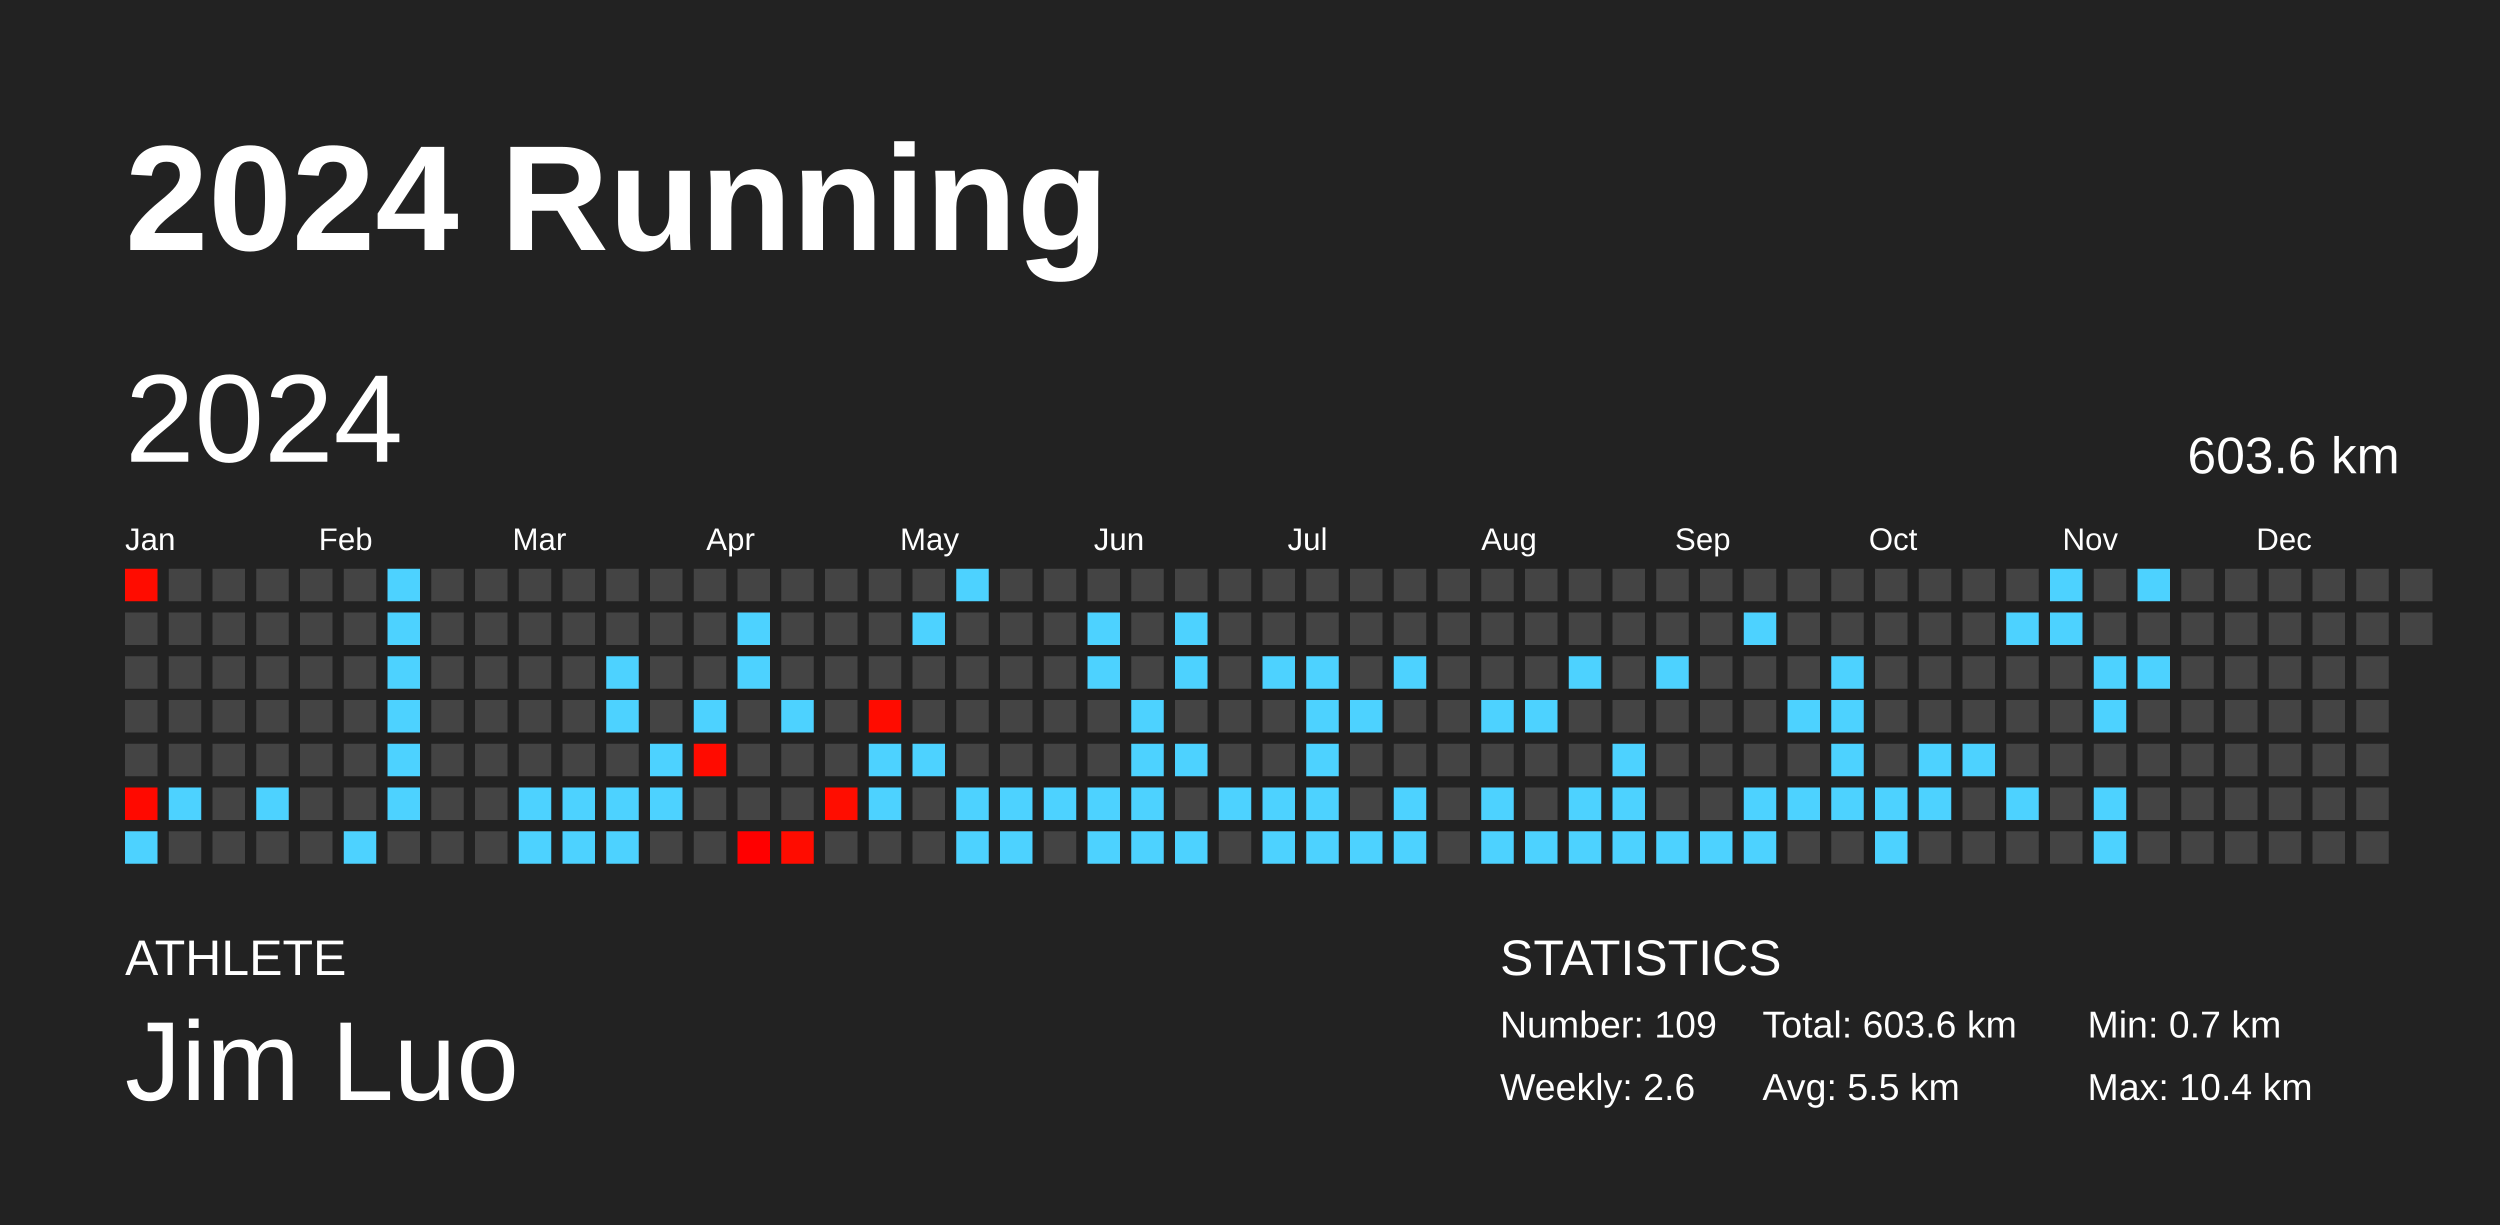
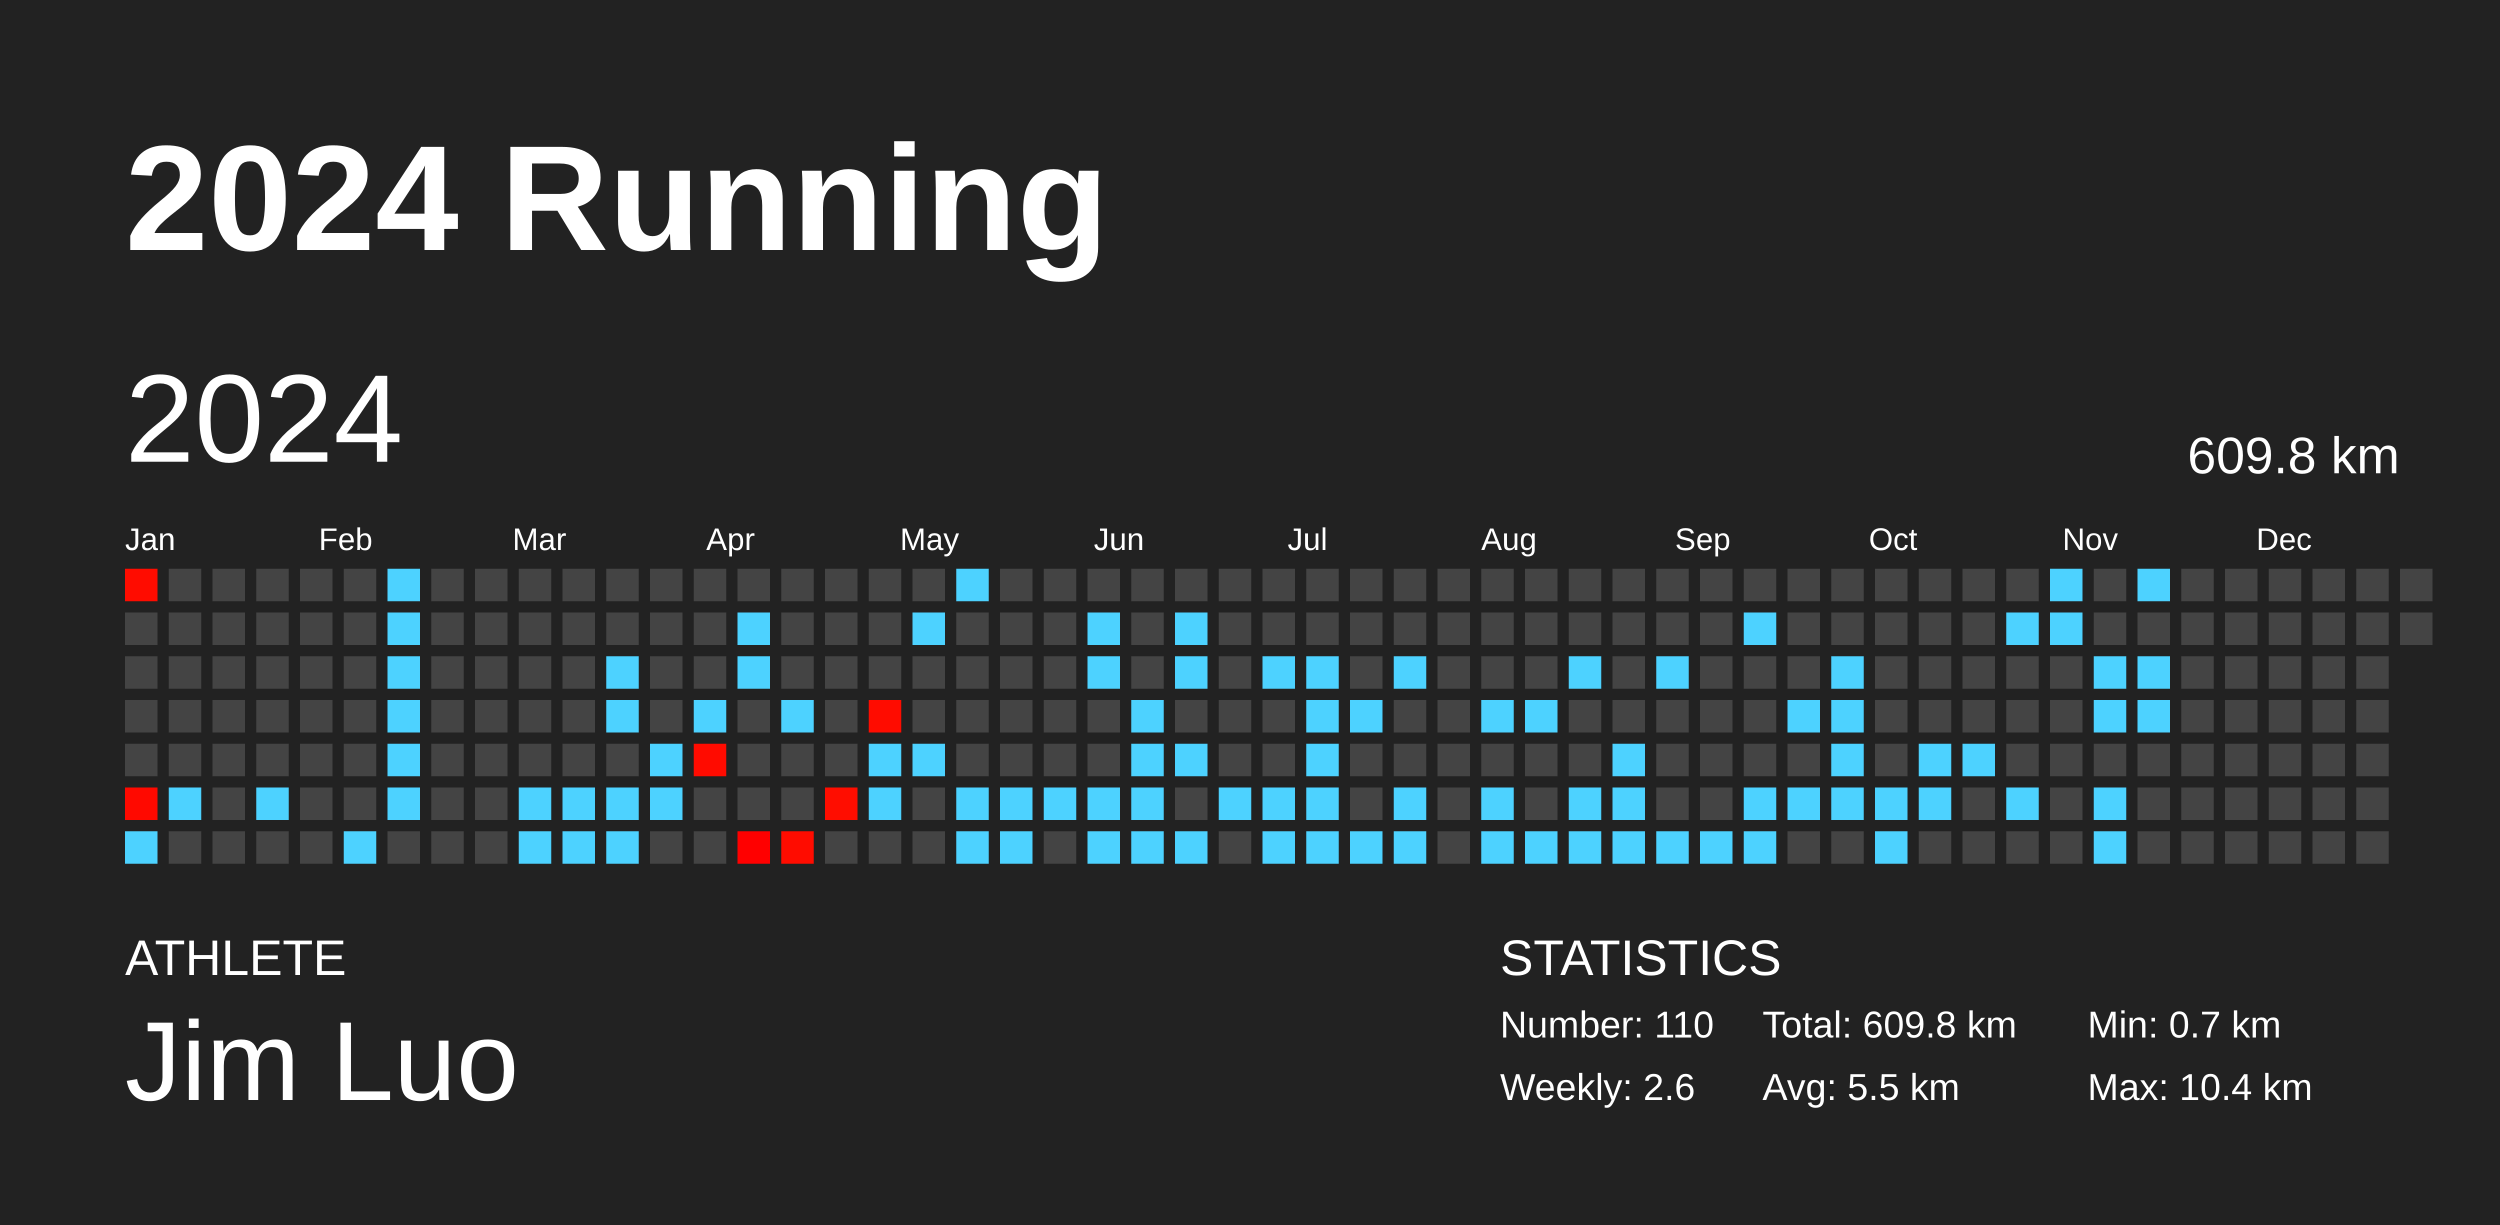
<svg xmlns="http://www.w3.org/2000/svg" baseProfile="full" height="98mm" version="1.1" viewBox="0,0,200,98" width="200mm">
  <defs />
  <rect fill="#222222" height="98" width="200" x="0" y="0" />
  <text fill="#FFFFFF" style="font-size:12px; font-family:Arial; font-weight:bold;" x="10" y="20">2024 Running</text>
  <text fill="#FFFFFF" style="font-size:4px; font-family:Arial" x="10" y="78">ATHLETE</text>
  <text fill="#FFFFFF" style="font-size:9px; font-family:Arial" x="10" y="88">Jim Luo</text>
  <text fill="#FFFFFF" style="font-size:4px; font-family:Arial" x="120" y="78">STATISTICS</text>
-   <text fill="#FFFFFF" style="font-size:3px; font-family:Arial" x="120" y="83">Number: 109</text>
+   <text fill="#FFFFFF" style="font-size:3px; font-family:Arial" x="120" y="83">Number: 110</text>
  <text fill="#FFFFFF" style="font-size:3px; font-family:Arial" x="120" y="88">Weekly: 2.6</text>
-   <text fill="#FFFFFF" style="font-size:3px; font-family:Arial" x="141" y="83">Total: 603.6 km</text>
+   <text fill="#FFFFFF" style="font-size:3px; font-family:Arial" x="141" y="83">Total: 609.8 km</text>
  <text fill="#FFFFFF" style="font-size:3px; font-family:Arial" x="141" y="88">Avg: 5.5 km</text>
  <text fill="#FFFFFF" style="font-size:3px; font-family:Arial" x="167" y="83">Min: 0.7 km</text>
  <text fill="#FFFFFF" style="font-size:3px; font-family:Arial" x="167" y="88">Max: 10.4 km</text>
  <text dominant-baseline="hanging" fill="#FFFFFF" style="font-size:10.0px; font-family:Arial;" x="10" y="30">2024</text>
-   <text dominant-baseline="hanging" fill="#FFFFFF" style="font-size:4.125px; font-family:Arial;" x="175" y="35">603.6 km</text>
+   <text dominant-baseline="hanging" fill="#FFFFFF" style="font-size:4.125px; font-family:Arial;" x="175" y="35">609.8 km</text>
  <text fill="#FFFFFF" style="font-size:2.5px; font-family:Arial" x="10.0" y="44">Jan</text>
  <text fill="#FFFFFF" style="font-size:2.5px; font-family:Arial" x="25.5" y="44">Feb</text>
  <text fill="#FFFFFF" style="font-size:2.5px; font-family:Arial" x="41.0" y="44">Mar</text>
  <text fill="#FFFFFF" style="font-size:2.5px; font-family:Arial" x="56.5" y="44">Apr</text>
  <text fill="#FFFFFF" style="font-size:2.5px; font-family:Arial" x="72.0" y="44">May</text>
  <text fill="#FFFFFF" style="font-size:2.5px; font-family:Arial" x="87.5" y="44">Jun</text>
  <text fill="#FFFFFF" style="font-size:2.5px; font-family:Arial" x="103.0" y="44">Jul</text>
  <text fill="#FFFFFF" style="font-size:2.5px; font-family:Arial" x="118.5" y="44">Aug</text>
  <text fill="#FFFFFF" style="font-size:2.5px; font-family:Arial" x="134.0" y="44">Sep</text>
  <text fill="#FFFFFF" style="font-size:2.5px; font-family:Arial" x="149.5" y="44">Oct</text>
  <text fill="#FFFFFF" style="font-size:2.5px; font-family:Arial" x="165.0" y="44">Nov</text>
  <text fill="#FFFFFF" style="font-size:2.5px; font-family:Arial" x="180.5" y="44">Dec</text>
  <rect fill="#ff0c00" height="2.6" width="2.6" x="10.0" y="45.5" />
  <rect fill="#444444" height="2.6" width="2.6" x="10.0" y="49.0" />
  <rect fill="#444444" height="2.6" width="2.6" x="10.0" y="52.5" />
  <rect fill="#444444" height="2.6" width="2.6" x="10.0" y="56.0" />
  <rect fill="#444444" height="2.6" width="2.6" x="10.0" y="59.5" />
  <rect fill="#ff0900" height="2.6" width="2.6" x="10.0" y="63.0" />
  <rect fill="#4dd2ff" height="2.6" width="2.6" x="10.0" y="66.5" />
  <rect fill="#444444" height="2.6" width="2.6" x="13.5" y="45.5" />
  <rect fill="#444444" height="2.6" width="2.6" x="13.5" y="49.0" />
  <rect fill="#444444" height="2.6" width="2.6" x="13.5" y="52.5" />
  <rect fill="#444444" height="2.6" width="2.6" x="13.5" y="56.0" />
  <rect fill="#444444" height="2.6" width="2.6" x="13.5" y="59.5" />
  <rect fill="#4dd2ff" height="2.6" width="2.6" x="13.5" y="63.0" />
  <rect fill="#444444" height="2.6" width="2.6" x="13.5" y="66.5" />
  <rect fill="#444444" height="2.6" width="2.6" x="17.0" y="45.5" />
  <rect fill="#444444" height="2.6" width="2.6" x="17.0" y="49.0" />
  <rect fill="#444444" height="2.6" width="2.6" x="17.0" y="52.5" />
  <rect fill="#444444" height="2.6" width="2.6" x="17.0" y="56.0" />
  <rect fill="#444444" height="2.6" width="2.6" x="17.0" y="59.5" />
  <rect fill="#444444" height="2.6" width="2.6" x="17.0" y="63.0" />
  <rect fill="#444444" height="2.6" width="2.6" x="17.0" y="66.5" />
  <rect fill="#444444" height="2.6" width="2.6" x="20.5" y="45.5" />
  <rect fill="#444444" height="2.6" width="2.6" x="20.5" y="49.0" />
  <rect fill="#444444" height="2.6" width="2.6" x="20.5" y="52.5" />
  <rect fill="#444444" height="2.6" width="2.6" x="20.5" y="56.0" />
  <rect fill="#444444" height="2.6" width="2.6" x="20.5" y="59.5" />
  <rect fill="#4dd2ff" height="2.6" width="2.6" x="20.5" y="63.0" />
  <rect fill="#444444" height="2.6" width="2.6" x="20.5" y="66.5" />
  <rect fill="#444444" height="2.6" width="2.6" x="24.0" y="45.5" />
  <rect fill="#444444" height="2.6" width="2.6" x="24.0" y="49.0" />
  <rect fill="#444444" height="2.6" width="2.6" x="24.0" y="52.5" />
  <rect fill="#444444" height="2.6" width="2.6" x="24.0" y="56.0" />
  <rect fill="#444444" height="2.6" width="2.6" x="24.0" y="59.5" />
  <rect fill="#444444" height="2.6" width="2.6" x="24.0" y="63.0" />
  <rect fill="#444444" height="2.6" width="2.6" x="24.0" y="66.5" />
  <rect fill="#444444" height="2.6" width="2.6" x="27.5" y="45.5" />
  <rect fill="#444444" height="2.6" width="2.6" x="27.5" y="49.0" />
  <rect fill="#444444" height="2.6" width="2.6" x="27.5" y="52.5" />
  <rect fill="#444444" height="2.6" width="2.6" x="27.5" y="56.0" />
  <rect fill="#444444" height="2.6" width="2.6" x="27.5" y="59.5" />
  <rect fill="#444444" height="2.6" width="2.6" x="27.5" y="63.0" />
  <rect fill="#4dd2ff" height="2.6" width="2.6" x="27.5" y="66.5" />
  <rect fill="#4dd2ff" height="2.6" width="2.6" x="31.0" y="45.5" />
  <rect fill="#4dd2ff" height="2.6" width="2.6" x="31.0" y="49.0" />
  <rect fill="#4dd2ff" height="2.6" width="2.6" x="31.0" y="52.5" />
  <rect fill="#4dd2ff" height="2.6" width="2.6" x="31.0" y="56.0" />
  <rect fill="#4dd2ff" height="2.6" width="2.6" x="31.0" y="59.5" />
  <rect fill="#4dd2ff" height="2.6" width="2.6" x="31.0" y="63.0" />
  <rect fill="#444444" height="2.6" width="2.6" x="31.0" y="66.5" />
  <rect fill="#444444" height="2.6" width="2.6" x="34.5" y="45.5" />
  <rect fill="#444444" height="2.6" width="2.6" x="34.5" y="49.0" />
  <rect fill="#444444" height="2.6" width="2.6" x="34.5" y="52.5" />
  <rect fill="#444444" height="2.6" width="2.6" x="34.5" y="56.0" />
  <rect fill="#444444" height="2.6" width="2.6" x="34.5" y="59.5" />
  <rect fill="#444444" height="2.6" width="2.6" x="34.5" y="63.0" />
  <rect fill="#444444" height="2.6" width="2.6" x="34.5" y="66.5" />
  <rect fill="#444444" height="2.6" width="2.6" x="38.0" y="45.5" />
  <rect fill="#444444" height="2.6" width="2.6" x="38.0" y="49.0" />
  <rect fill="#444444" height="2.6" width="2.6" x="38.0" y="52.5" />
  <rect fill="#444444" height="2.6" width="2.6" x="38.0" y="56.0" />
  <rect fill="#444444" height="2.6" width="2.6" x="38.0" y="59.5" />
  <rect fill="#444444" height="2.6" width="2.6" x="38.0" y="63.0" />
  <rect fill="#444444" height="2.6" width="2.6" x="38.0" y="66.5" />
  <rect fill="#444444" height="2.6" width="2.6" x="41.5" y="45.5" />
  <rect fill="#444444" height="2.6" width="2.6" x="41.5" y="49.0" />
  <rect fill="#444444" height="2.6" width="2.6" x="41.5" y="52.5" />
  <rect fill="#444444" height="2.6" width="2.6" x="41.5" y="56.0" />
  <rect fill="#444444" height="2.6" width="2.6" x="41.5" y="59.5" />
  <rect fill="#4dd2ff" height="2.6" width="2.6" x="41.5" y="63.0" />
  <rect fill="#4dd2ff" height="2.6" width="2.6" x="41.5" y="66.5" />
  <rect fill="#444444" height="2.6" width="2.6" x="45.0" y="45.5" />
  <rect fill="#444444" height="2.6" width="2.6" x="45.0" y="49.0" />
  <rect fill="#444444" height="2.6" width="2.6" x="45.0" y="52.5" />
  <rect fill="#444444" height="2.6" width="2.6" x="45.0" y="56.0" />
  <rect fill="#444444" height="2.6" width="2.6" x="45.0" y="59.5" />
  <rect fill="#4dd2ff" height="2.6" width="2.6" x="45.0" y="63.0" />
  <rect fill="#4dd2ff" height="2.6" width="2.6" x="45.0" y="66.5" />
  <rect fill="#444444" height="2.6" width="2.6" x="48.5" y="45.5" />
  <rect fill="#444444" height="2.6" width="2.6" x="48.5" y="49.0" />
  <rect fill="#4dd2ff" height="2.6" width="2.6" x="48.5" y="52.5" />
  <rect fill="#4dd2ff" height="2.6" width="2.6" x="48.5" y="56.0" />
  <rect fill="#444444" height="2.6" width="2.6" x="48.5" y="59.5" />
  <rect fill="#4dd2ff" height="2.6" width="2.6" x="48.5" y="63.0" />
  <rect fill="#4dd2ff" height="2.6" width="2.6" x="48.5" y="66.5" />
  <rect fill="#444444" height="2.6" width="2.6" x="52.0" y="45.5" />
  <rect fill="#444444" height="2.6" width="2.6" x="52.0" y="49.0" />
  <rect fill="#444444" height="2.6" width="2.6" x="52.0" y="52.5" />
  <rect fill="#444444" height="2.6" width="2.6" x="52.0" y="56.0" />
  <rect fill="#4dd2ff" height="2.6" width="2.6" x="52.0" y="59.5" />
  <rect fill="#4dd2ff" height="2.6" width="2.6" x="52.0" y="63.0" />
  <rect fill="#444444" height="2.6" width="2.6" x="52.0" y="66.5" />
  <rect fill="#444444" height="2.6" width="2.6" x="55.5" y="45.5" />
  <rect fill="#444444" height="2.6" width="2.6" x="55.5" y="49.0" />
  <rect fill="#444444" height="2.6" width="2.6" x="55.5" y="52.5" />
  <rect fill="#4dd2ff" height="2.6" width="2.6" x="55.5" y="56.0" />
  <rect fill="#ff0b00" height="2.6" width="2.6" x="55.5" y="59.5" />
  <rect fill="#444444" height="2.6" width="2.6" x="55.5" y="63.0" />
  <rect fill="#444444" height="2.6" width="2.6" x="55.5" y="66.5" />
  <rect fill="#444444" height="2.6" width="2.6" x="59.0" y="45.5" />
  <rect fill="#4dd2ff" height="2.6" width="2.6" x="59.0" y="49.0" />
  <rect fill="#4dd2ff" height="2.6" width="2.6" x="59.0" y="52.5" />
  <rect fill="#444444" height="2.6" width="2.6" x="59.0" y="56.0" />
  <rect fill="#444444" height="2.6" width="2.6" x="59.0" y="59.5" />
  <rect fill="#444444" height="2.6" width="2.6" x="59.0" y="63.0" />
  <rect fill="#ff0000" height="2.6" width="2.6" x="59.0" y="66.5" />
  <rect fill="#444444" height="2.6" width="2.6" x="62.5" y="45.5" />
  <rect fill="#444444" height="2.6" width="2.6" x="62.5" y="49.0" />
  <rect fill="#444444" height="2.6" width="2.6" x="62.5" y="52.5" />
  <rect fill="#4dd2ff" height="2.6" width="2.6" x="62.5" y="56.0" />
  <rect fill="#444444" height="2.6" width="2.6" x="62.5" y="59.5" />
  <rect fill="#444444" height="2.6" width="2.6" x="62.5" y="63.0" />
  <rect fill="#ff0c00" height="2.6" width="2.6" x="62.5" y="66.5" />
  <rect fill="#444444" height="2.6" width="2.6" x="66.0" y="45.5" />
  <rect fill="#444444" height="2.6" width="2.6" x="66.0" y="49.0" />
  <rect fill="#444444" height="2.6" width="2.6" x="66.0" y="52.5" />
  <rect fill="#444444" height="2.6" width="2.6" x="66.0" y="56.0" />
  <rect fill="#444444" height="2.6" width="2.6" x="66.0" y="59.5" />
  <rect fill="#ff0d00" height="2.6" width="2.6" x="66.0" y="63.0" />
  <rect fill="#444444" height="2.6" width="2.6" x="66.0" y="66.5" />
  <rect fill="#444444" height="2.6" width="2.6" x="69.5" y="45.5" />
  <rect fill="#444444" height="2.6" width="2.6" x="69.5" y="49.0" />
  <rect fill="#444444" height="2.6" width="2.6" x="69.5" y="52.5" />
  <rect fill="#ff0c00" height="2.6" width="2.6" x="69.5" y="56.0" />
  <rect fill="#4dd2ff" height="2.6" width="2.6" x="69.5" y="59.5" />
  <rect fill="#4dd2ff" height="2.6" width="2.6" x="69.5" y="63.0" />
  <rect fill="#444444" height="2.6" width="2.6" x="69.5" y="66.5" />
  <rect fill="#444444" height="2.6" width="2.6" x="73.0" y="45.5" />
  <rect fill="#4dd2ff" height="2.6" width="2.6" x="73.0" y="49.0" />
  <rect fill="#444444" height="2.6" width="2.6" x="73.0" y="52.5" />
  <rect fill="#444444" height="2.6" width="2.6" x="73.0" y="56.0" />
  <rect fill="#4dd2ff" height="2.6" width="2.6" x="73.0" y="59.5" />
  <rect fill="#444444" height="2.6" width="2.6" x="73.0" y="63.0" />
  <rect fill="#444444" height="2.6" width="2.6" x="73.0" y="66.5" />
  <rect fill="#4dd2ff" height="2.6" width="2.6" x="76.5" y="45.5" />
  <rect fill="#444444" height="2.6" width="2.6" x="76.5" y="49.0" />
  <rect fill="#444444" height="2.6" width="2.6" x="76.5" y="52.5" />
  <rect fill="#444444" height="2.6" width="2.6" x="76.5" y="56.0" />
  <rect fill="#444444" height="2.6" width="2.6" x="76.5" y="59.5" />
  <rect fill="#4dd2ff" height="2.6" width="2.6" x="76.5" y="63.0" />
  <rect fill="#4dd2ff" height="2.6" width="2.6" x="76.5" y="66.5" />
  <rect fill="#444444" height="2.6" width="2.6" x="80.0" y="45.5" />
  <rect fill="#444444" height="2.6" width="2.6" x="80.0" y="49.0" />
  <rect fill="#444444" height="2.6" width="2.6" x="80.0" y="52.5" />
  <rect fill="#444444" height="2.6" width="2.6" x="80.0" y="56.0" />
  <rect fill="#444444" height="2.6" width="2.6" x="80.0" y="59.5" />
  <rect fill="#4dd2ff" height="2.6" width="2.6" x="80.0" y="63.0" />
  <rect fill="#4dd2ff" height="2.6" width="2.6" x="80.0" y="66.5" />
  <rect fill="#444444" height="2.6" width="2.6" x="83.5" y="45.5" />
  <rect fill="#444444" height="2.6" width="2.6" x="83.5" y="49.0" />
  <rect fill="#444444" height="2.6" width="2.6" x="83.5" y="52.5" />
  <rect fill="#444444" height="2.6" width="2.6" x="83.5" y="56.0" />
  <rect fill="#444444" height="2.6" width="2.6" x="83.5" y="59.5" />
  <rect fill="#4dd2ff" height="2.6" width="2.6" x="83.5" y="63.0" />
  <rect fill="#444444" height="2.6" width="2.6" x="83.5" y="66.5" />
  <rect fill="#444444" height="2.6" width="2.6" x="87.0" y="45.5" />
  <rect fill="#4dd2ff" height="2.6" width="2.6" x="87.0" y="49.0" />
  <rect fill="#4dd2ff" height="2.6" width="2.6" x="87.0" y="52.5" />
  <rect fill="#444444" height="2.6" width="2.6" x="87.0" y="56.0" />
  <rect fill="#444444" height="2.6" width="2.6" x="87.0" y="59.5" />
  <rect fill="#4dd2ff" height="2.6" width="2.6" x="87.0" y="63.0" />
  <rect fill="#4dd2ff" height="2.6" width="2.6" x="87.0" y="66.5" />
  <rect fill="#444444" height="2.6" width="2.6" x="90.5" y="45.5" />
  <rect fill="#444444" height="2.6" width="2.6" x="90.5" y="49.0" />
  <rect fill="#444444" height="2.6" width="2.6" x="90.5" y="52.5" />
  <rect fill="#4dd2ff" height="2.6" width="2.6" x="90.5" y="56.0" />
  <rect fill="#4dd2ff" height="2.6" width="2.6" x="90.5" y="59.5" />
  <rect fill="#4dd2ff" height="2.6" width="2.6" x="90.5" y="63.0" />
  <rect fill="#4dd2ff" height="2.6" width="2.6" x="90.5" y="66.5" />
  <rect fill="#444444" height="2.6" width="2.6" x="94.0" y="45.5" />
  <rect fill="#4dd2ff" height="2.6" width="2.6" x="94.0" y="49.0" />
  <rect fill="#4dd2ff" height="2.6" width="2.6" x="94.0" y="52.5" />
  <rect fill="#444444" height="2.6" width="2.6" x="94.0" y="56.0" />
  <rect fill="#4dd2ff" height="2.6" width="2.6" x="94.0" y="59.5" />
  <rect fill="#444444" height="2.6" width="2.6" x="94.0" y="63.0" />
  <rect fill="#4dd2ff" height="2.6" width="2.6" x="94.0" y="66.5" />
  <rect fill="#444444" height="2.6" width="2.6" x="97.5" y="45.5" />
  <rect fill="#444444" height="2.6" width="2.6" x="97.5" y="49.0" />
  <rect fill="#444444" height="2.6" width="2.6" x="97.5" y="52.5" />
  <rect fill="#444444" height="2.6" width="2.6" x="97.5" y="56.0" />
  <rect fill="#444444" height="2.6" width="2.6" x="97.5" y="59.5" />
  <rect fill="#4dd2ff" height="2.6" width="2.6" x="97.5" y="63.0" />
  <rect fill="#444444" height="2.6" width="2.6" x="97.5" y="66.5" />
  <rect fill="#444444" height="2.6" width="2.6" x="101.0" y="45.5" />
  <rect fill="#444444" height="2.6" width="2.6" x="101.0" y="49.0" />
  <rect fill="#4dd2ff" height="2.6" width="2.6" x="101.0" y="52.5" />
  <rect fill="#444444" height="2.6" width="2.6" x="101.0" y="56.0" />
  <rect fill="#444444" height="2.6" width="2.6" x="101.0" y="59.5" />
  <rect fill="#4dd2ff" height="2.6" width="2.6" x="101.0" y="63.0" />
  <rect fill="#4dd2ff" height="2.6" width="2.6" x="101.0" y="66.5" />
  <rect fill="#444444" height="2.6" width="2.6" x="104.5" y="45.5" />
  <rect fill="#444444" height="2.6" width="2.6" x="104.5" y="49.0" />
  <rect fill="#4dd2ff" height="2.6" width="2.6" x="104.5" y="52.5" />
  <rect fill="#4dd2ff" height="2.6" width="2.6" x="104.5" y="56.0" />
  <rect fill="#4dd2ff" height="2.6" width="2.6" x="104.5" y="59.5" />
  <rect fill="#4dd2ff" height="2.6" width="2.6" x="104.5" y="63.0" />
  <rect fill="#4dd2ff" height="2.6" width="2.6" x="104.5" y="66.5" />
  <rect fill="#444444" height="2.6" width="2.6" x="108.0" y="45.5" />
  <rect fill="#444444" height="2.6" width="2.6" x="108.0" y="49.0" />
  <rect fill="#444444" height="2.6" width="2.6" x="108.0" y="52.5" />
  <rect fill="#4dd2ff" height="2.6" width="2.6" x="108.0" y="56.0" />
  <rect fill="#444444" height="2.6" width="2.6" x="108.0" y="59.5" />
  <rect fill="#444444" height="2.6" width="2.6" x="108.0" y="63.0" />
  <rect fill="#4dd2ff" height="2.6" width="2.6" x="108.0" y="66.5" />
  <rect fill="#444444" height="2.6" width="2.6" x="111.5" y="45.5" />
  <rect fill="#444444" height="2.6" width="2.6" x="111.5" y="49.0" />
  <rect fill="#4dd2ff" height="2.6" width="2.6" x="111.5" y="52.5" />
  <rect fill="#444444" height="2.6" width="2.6" x="111.5" y="56.0" />
  <rect fill="#444444" height="2.6" width="2.6" x="111.5" y="59.5" />
  <rect fill="#4dd2ff" height="2.6" width="2.6" x="111.5" y="63.0" />
  <rect fill="#4dd2ff" height="2.6" width="2.6" x="111.5" y="66.5" />
  <rect fill="#444444" height="2.6" width="2.6" x="115.0" y="45.5" />
  <rect fill="#444444" height="2.6" width="2.6" x="115.0" y="49.0" />
  <rect fill="#444444" height="2.6" width="2.6" x="115.0" y="52.5" />
  <rect fill="#444444" height="2.6" width="2.6" x="115.0" y="56.0" />
  <rect fill="#444444" height="2.6" width="2.6" x="115.0" y="59.5" />
  <rect fill="#444444" height="2.6" width="2.6" x="115.0" y="63.0" />
  <rect fill="#444444" height="2.6" width="2.6" x="115.0" y="66.5" />
  <rect fill="#444444" height="2.6" width="2.6" x="118.5" y="45.5" />
  <rect fill="#444444" height="2.6" width="2.6" x="118.5" y="49.0" />
  <rect fill="#444444" height="2.6" width="2.6" x="118.5" y="52.5" />
  <rect fill="#4dd2ff" height="2.6" width="2.6" x="118.5" y="56.0" />
  <rect fill="#444444" height="2.6" width="2.6" x="118.5" y="59.5" />
  <rect fill="#4dd2ff" height="2.6" width="2.6" x="118.5" y="63.0" />
  <rect fill="#4dd2ff" height="2.6" width="2.6" x="118.5" y="66.5" />
  <rect fill="#444444" height="2.6" width="2.6" x="122.0" y="45.5" />
  <rect fill="#444444" height="2.6" width="2.6" x="122.0" y="49.0" />
  <rect fill="#444444" height="2.6" width="2.6" x="122.0" y="52.5" />
  <rect fill="#4dd2ff" height="2.6" width="2.6" x="122.0" y="56.0" />
  <rect fill="#444444" height="2.6" width="2.6" x="122.0" y="59.5" />
  <rect fill="#444444" height="2.6" width="2.6" x="122.0" y="63.0" />
  <rect fill="#4dd2ff" height="2.6" width="2.6" x="122.0" y="66.5" />
  <rect fill="#444444" height="2.6" width="2.6" x="125.5" y="45.5" />
  <rect fill="#444444" height="2.6" width="2.6" x="125.5" y="49.0" />
  <rect fill="#4dd2ff" height="2.6" width="2.6" x="125.5" y="52.5" />
  <rect fill="#444444" height="2.6" width="2.6" x="125.5" y="56.0" />
  <rect fill="#444444" height="2.6" width="2.6" x="125.5" y="59.5" />
  <rect fill="#4dd2ff" height="2.6" width="2.6" x="125.5" y="63.0" />
  <rect fill="#4dd2ff" height="2.6" width="2.6" x="125.5" y="66.5" />
  <rect fill="#444444" height="2.6" width="2.6" x="129.0" y="45.5" />
  <rect fill="#444444" height="2.6" width="2.6" x="129.0" y="49.0" />
  <rect fill="#444444" height="2.6" width="2.6" x="129.0" y="52.5" />
  <rect fill="#444444" height="2.6" width="2.6" x="129.0" y="56.0" />
  <rect fill="#4dd2ff" height="2.6" width="2.6" x="129.0" y="59.5" />
  <rect fill="#4dd2ff" height="2.6" width="2.6" x="129.0" y="63.0" />
  <rect fill="#4dd2ff" height="2.6" width="2.6" x="129.0" y="66.5" />
  <rect fill="#444444" height="2.6" width="2.6" x="132.5" y="45.5" />
  <rect fill="#444444" height="2.6" width="2.6" x="132.5" y="49.0" />
  <rect fill="#4dd2ff" height="2.6" width="2.6" x="132.5" y="52.5" />
  <rect fill="#444444" height="2.6" width="2.6" x="132.5" y="56.0" />
  <rect fill="#444444" height="2.6" width="2.6" x="132.5" y="59.5" />
  <rect fill="#444444" height="2.6" width="2.6" x="132.5" y="63.0" />
  <rect fill="#4dd2ff" height="2.6" width="2.6" x="132.5" y="66.5" />
  <rect fill="#444444" height="2.6" width="2.6" x="136.0" y="45.5" />
  <rect fill="#444444" height="2.6" width="2.6" x="136.0" y="49.0" />
  <rect fill="#444444" height="2.6" width="2.6" x="136.0" y="52.5" />
  <rect fill="#444444" height="2.6" width="2.6" x="136.0" y="56.0" />
  <rect fill="#444444" height="2.6" width="2.6" x="136.0" y="59.5" />
  <rect fill="#444444" height="2.6" width="2.6" x="136.0" y="63.0" />
  <rect fill="#4dd2ff" height="2.6" width="2.6" x="136.0" y="66.5" />
  <rect fill="#444444" height="2.6" width="2.6" x="139.5" y="45.5" />
  <rect fill="#4dd2ff" height="2.6" width="2.6" x="139.5" y="49.0" />
  <rect fill="#444444" height="2.6" width="2.6" x="139.5" y="52.5" />
  <rect fill="#444444" height="2.6" width="2.6" x="139.5" y="56.0" />
  <rect fill="#444444" height="2.6" width="2.6" x="139.5" y="59.5" />
  <rect fill="#4dd2ff" height="2.6" width="2.6" x="139.5" y="63.0" />
  <rect fill="#4dd2ff" height="2.6" width="2.6" x="139.5" y="66.5" />
  <rect fill="#444444" height="2.6" width="2.6" x="143.0" y="45.5" />
  <rect fill="#444444" height="2.6" width="2.6" x="143.0" y="49.0" />
  <rect fill="#444444" height="2.6" width="2.6" x="143.0" y="52.5" />
  <rect fill="#4dd2ff" height="2.6" width="2.6" x="143.0" y="56.0" />
  <rect fill="#444444" height="2.6" width="2.6" x="143.0" y="59.5" />
  <rect fill="#4dd2ff" height="2.6" width="2.6" x="143.0" y="63.0" />
  <rect fill="#444444" height="2.6" width="2.6" x="143.0" y="66.5" />
  <rect fill="#444444" height="2.6" width="2.6" x="146.5" y="45.5" />
  <rect fill="#444444" height="2.6" width="2.6" x="146.5" y="49.0" />
  <rect fill="#4dd2ff" height="2.6" width="2.6" x="146.5" y="52.5" />
  <rect fill="#4dd2ff" height="2.6" width="2.6" x="146.5" y="56.0" />
  <rect fill="#4dd2ff" height="2.6" width="2.6" x="146.5" y="59.5" />
  <rect fill="#4dd2ff" height="2.6" width="2.6" x="146.5" y="63.0" />
  <rect fill="#444444" height="2.6" width="2.6" x="146.5" y="66.5" />
  <rect fill="#444444" height="2.6" width="2.6" x="150.0" y="45.5" />
  <rect fill="#444444" height="2.6" width="2.6" x="150.0" y="49.0" />
  <rect fill="#444444" height="2.6" width="2.6" x="150.0" y="52.5" />
  <rect fill="#444444" height="2.6" width="2.6" x="150.0" y="56.0" />
  <rect fill="#444444" height="2.6" width="2.6" x="150.0" y="59.5" />
  <rect fill="#4dd2ff" height="2.6" width="2.6" x="150.0" y="63.0" />
  <rect fill="#4dd2ff" height="2.6" width="2.6" x="150.0" y="66.5" />
  <rect fill="#444444" height="2.6" width="2.6" x="153.5" y="45.5" />
  <rect fill="#444444" height="2.6" width="2.6" x="153.5" y="49.0" />
  <rect fill="#444444" height="2.6" width="2.6" x="153.5" y="52.5" />
  <rect fill="#444444" height="2.6" width="2.6" x="153.5" y="56.0" />
  <rect fill="#4dd2ff" height="2.6" width="2.6" x="153.5" y="59.5" />
  <rect fill="#4dd2ff" height="2.6" width="2.6" x="153.5" y="63.0" />
  <rect fill="#444444" height="2.6" width="2.6" x="153.5" y="66.5" />
  <rect fill="#444444" height="2.6" width="2.6" x="157.0" y="45.5" />
  <rect fill="#444444" height="2.6" width="2.6" x="157.0" y="49.0" />
  <rect fill="#444444" height="2.6" width="2.6" x="157.0" y="52.5" />
  <rect fill="#444444" height="2.6" width="2.6" x="157.0" y="56.0" />
  <rect fill="#4dd2ff" height="2.6" width="2.6" x="157.0" y="59.5" />
  <rect fill="#444444" height="2.6" width="2.6" x="157.0" y="63.0" />
  <rect fill="#444444" height="2.6" width="2.6" x="157.0" y="66.5" />
  <rect fill="#444444" height="2.6" width="2.6" x="160.5" y="45.5" />
  <rect fill="#4dd2ff" height="2.6" width="2.6" x="160.5" y="49.0" />
  <rect fill="#444444" height="2.6" width="2.6" x="160.5" y="52.5" />
  <rect fill="#444444" height="2.6" width="2.6" x="160.5" y="56.0" />
  <rect fill="#444444" height="2.6" width="2.6" x="160.5" y="59.5" />
  <rect fill="#4dd2ff" height="2.6" width="2.6" x="160.5" y="63.0" />
  <rect fill="#444444" height="2.6" width="2.6" x="160.5" y="66.5" />
  <rect fill="#4dd2ff" height="2.6" width="2.6" x="164.0" y="45.5" />
  <rect fill="#4dd2ff" height="2.6" width="2.6" x="164.0" y="49.0" />
  <rect fill="#444444" height="2.6" width="2.6" x="164.0" y="52.5" />
  <rect fill="#444444" height="2.6" width="2.6" x="164.0" y="56.0" />
  <rect fill="#444444" height="2.6" width="2.6" x="164.0" y="59.5" />
  <rect fill="#444444" height="2.6" width="2.6" x="164.0" y="63.0" />
  <rect fill="#444444" height="2.6" width="2.6" x="164.0" y="66.5" />
  <rect fill="#444444" height="2.6" width="2.6" x="167.5" y="45.5" />
  <rect fill="#444444" height="2.6" width="2.6" x="167.5" y="49.0" />
  <rect fill="#4dd2ff" height="2.6" width="2.6" x="167.5" y="52.5" />
  <rect fill="#4dd2ff" height="2.6" width="2.6" x="167.5" y="56.0" />
  <rect fill="#444444" height="2.6" width="2.6" x="167.5" y="59.5" />
  <rect fill="#4dd2ff" height="2.6" width="2.6" x="167.5" y="63.0" />
  <rect fill="#4dd2ff" height="2.6" width="2.6" x="167.5" y="66.5" />
  <rect fill="#4dd2ff" height="2.6" width="2.6" x="171.0" y="45.5" />
  <rect fill="#444444" height="2.6" width="2.6" x="171.0" y="49.0" />
  <rect fill="#4dd2ff" height="2.6" width="2.6" x="171.0" y="52.5" />
-   <rect fill="#444444" height="2.6" width="2.6" x="171.0" y="56.0" />
+   <rect fill="#4dd2ff" height="2.6" width="2.6" x="171.0" y="56.0" />
  <rect fill="#444444" height="2.6" width="2.6" x="171.0" y="59.5" />
  <rect fill="#444444" height="2.6" width="2.6" x="171.0" y="63.0" />
  <rect fill="#444444" height="2.6" width="2.6" x="171.0" y="66.5" />
  <rect fill="#444444" height="2.6" width="2.6" x="174.5" y="45.5" />
  <rect fill="#444444" height="2.6" width="2.6" x="174.5" y="49.0" />
  <rect fill="#444444" height="2.6" width="2.6" x="174.5" y="52.5" />
  <rect fill="#444444" height="2.6" width="2.6" x="174.5" y="56.0" />
  <rect fill="#444444" height="2.6" width="2.6" x="174.5" y="59.5" />
  <rect fill="#444444" height="2.6" width="2.6" x="174.5" y="63.0" />
  <rect fill="#444444" height="2.6" width="2.6" x="174.5" y="66.5" />
  <rect fill="#444444" height="2.6" width="2.6" x="178.0" y="45.5" />
  <rect fill="#444444" height="2.6" width="2.6" x="178.0" y="49.0" />
  <rect fill="#444444" height="2.6" width="2.6" x="178.0" y="52.5" />
  <rect fill="#444444" height="2.6" width="2.6" x="178.0" y="56.0" />
  <rect fill="#444444" height="2.6" width="2.6" x="178.0" y="59.5" />
  <rect fill="#444444" height="2.6" width="2.6" x="178.0" y="63.0" />
  <rect fill="#444444" height="2.6" width="2.6" x="178.0" y="66.5" />
  <rect fill="#444444" height="2.6" width="2.6" x="181.5" y="45.5" />
  <rect fill="#444444" height="2.6" width="2.6" x="181.5" y="49.0" />
  <rect fill="#444444" height="2.6" width="2.6" x="181.5" y="52.5" />
  <rect fill="#444444" height="2.6" width="2.6" x="181.5" y="56.0" />
  <rect fill="#444444" height="2.6" width="2.6" x="181.5" y="59.5" />
  <rect fill="#444444" height="2.6" width="2.6" x="181.5" y="63.0" />
  <rect fill="#444444" height="2.6" width="2.6" x="181.5" y="66.5" />
  <rect fill="#444444" height="2.6" width="2.6" x="185.0" y="45.5" />
  <rect fill="#444444" height="2.6" width="2.6" x="185.0" y="49.0" />
  <rect fill="#444444" height="2.6" width="2.6" x="185.0" y="52.5" />
  <rect fill="#444444" height="2.6" width="2.6" x="185.0" y="56.0" />
  <rect fill="#444444" height="2.6" width="2.6" x="185.0" y="59.5" />
  <rect fill="#444444" height="2.6" width="2.6" x="185.0" y="63.0" />
  <rect fill="#444444" height="2.6" width="2.6" x="185.0" y="66.5" />
  <rect fill="#444444" height="2.6" width="2.6" x="188.5" y="45.5" />
  <rect fill="#444444" height="2.6" width="2.6" x="188.5" y="49.0" />
  <rect fill="#444444" height="2.6" width="2.6" x="188.5" y="52.5" />
  <rect fill="#444444" height="2.6" width="2.6" x="188.5" y="56.0" />
  <rect fill="#444444" height="2.6" width="2.6" x="188.5" y="59.5" />
  <rect fill="#444444" height="2.6" width="2.6" x="188.5" y="63.0" />
  <rect fill="#444444" height="2.6" width="2.6" x="188.5" y="66.5" />
  <rect fill="#444444" height="2.6" width="2.6" x="192.0" y="45.5" />
  <rect fill="#444444" height="2.6" width="2.6" x="192.0" y="49.0" />
</svg>
